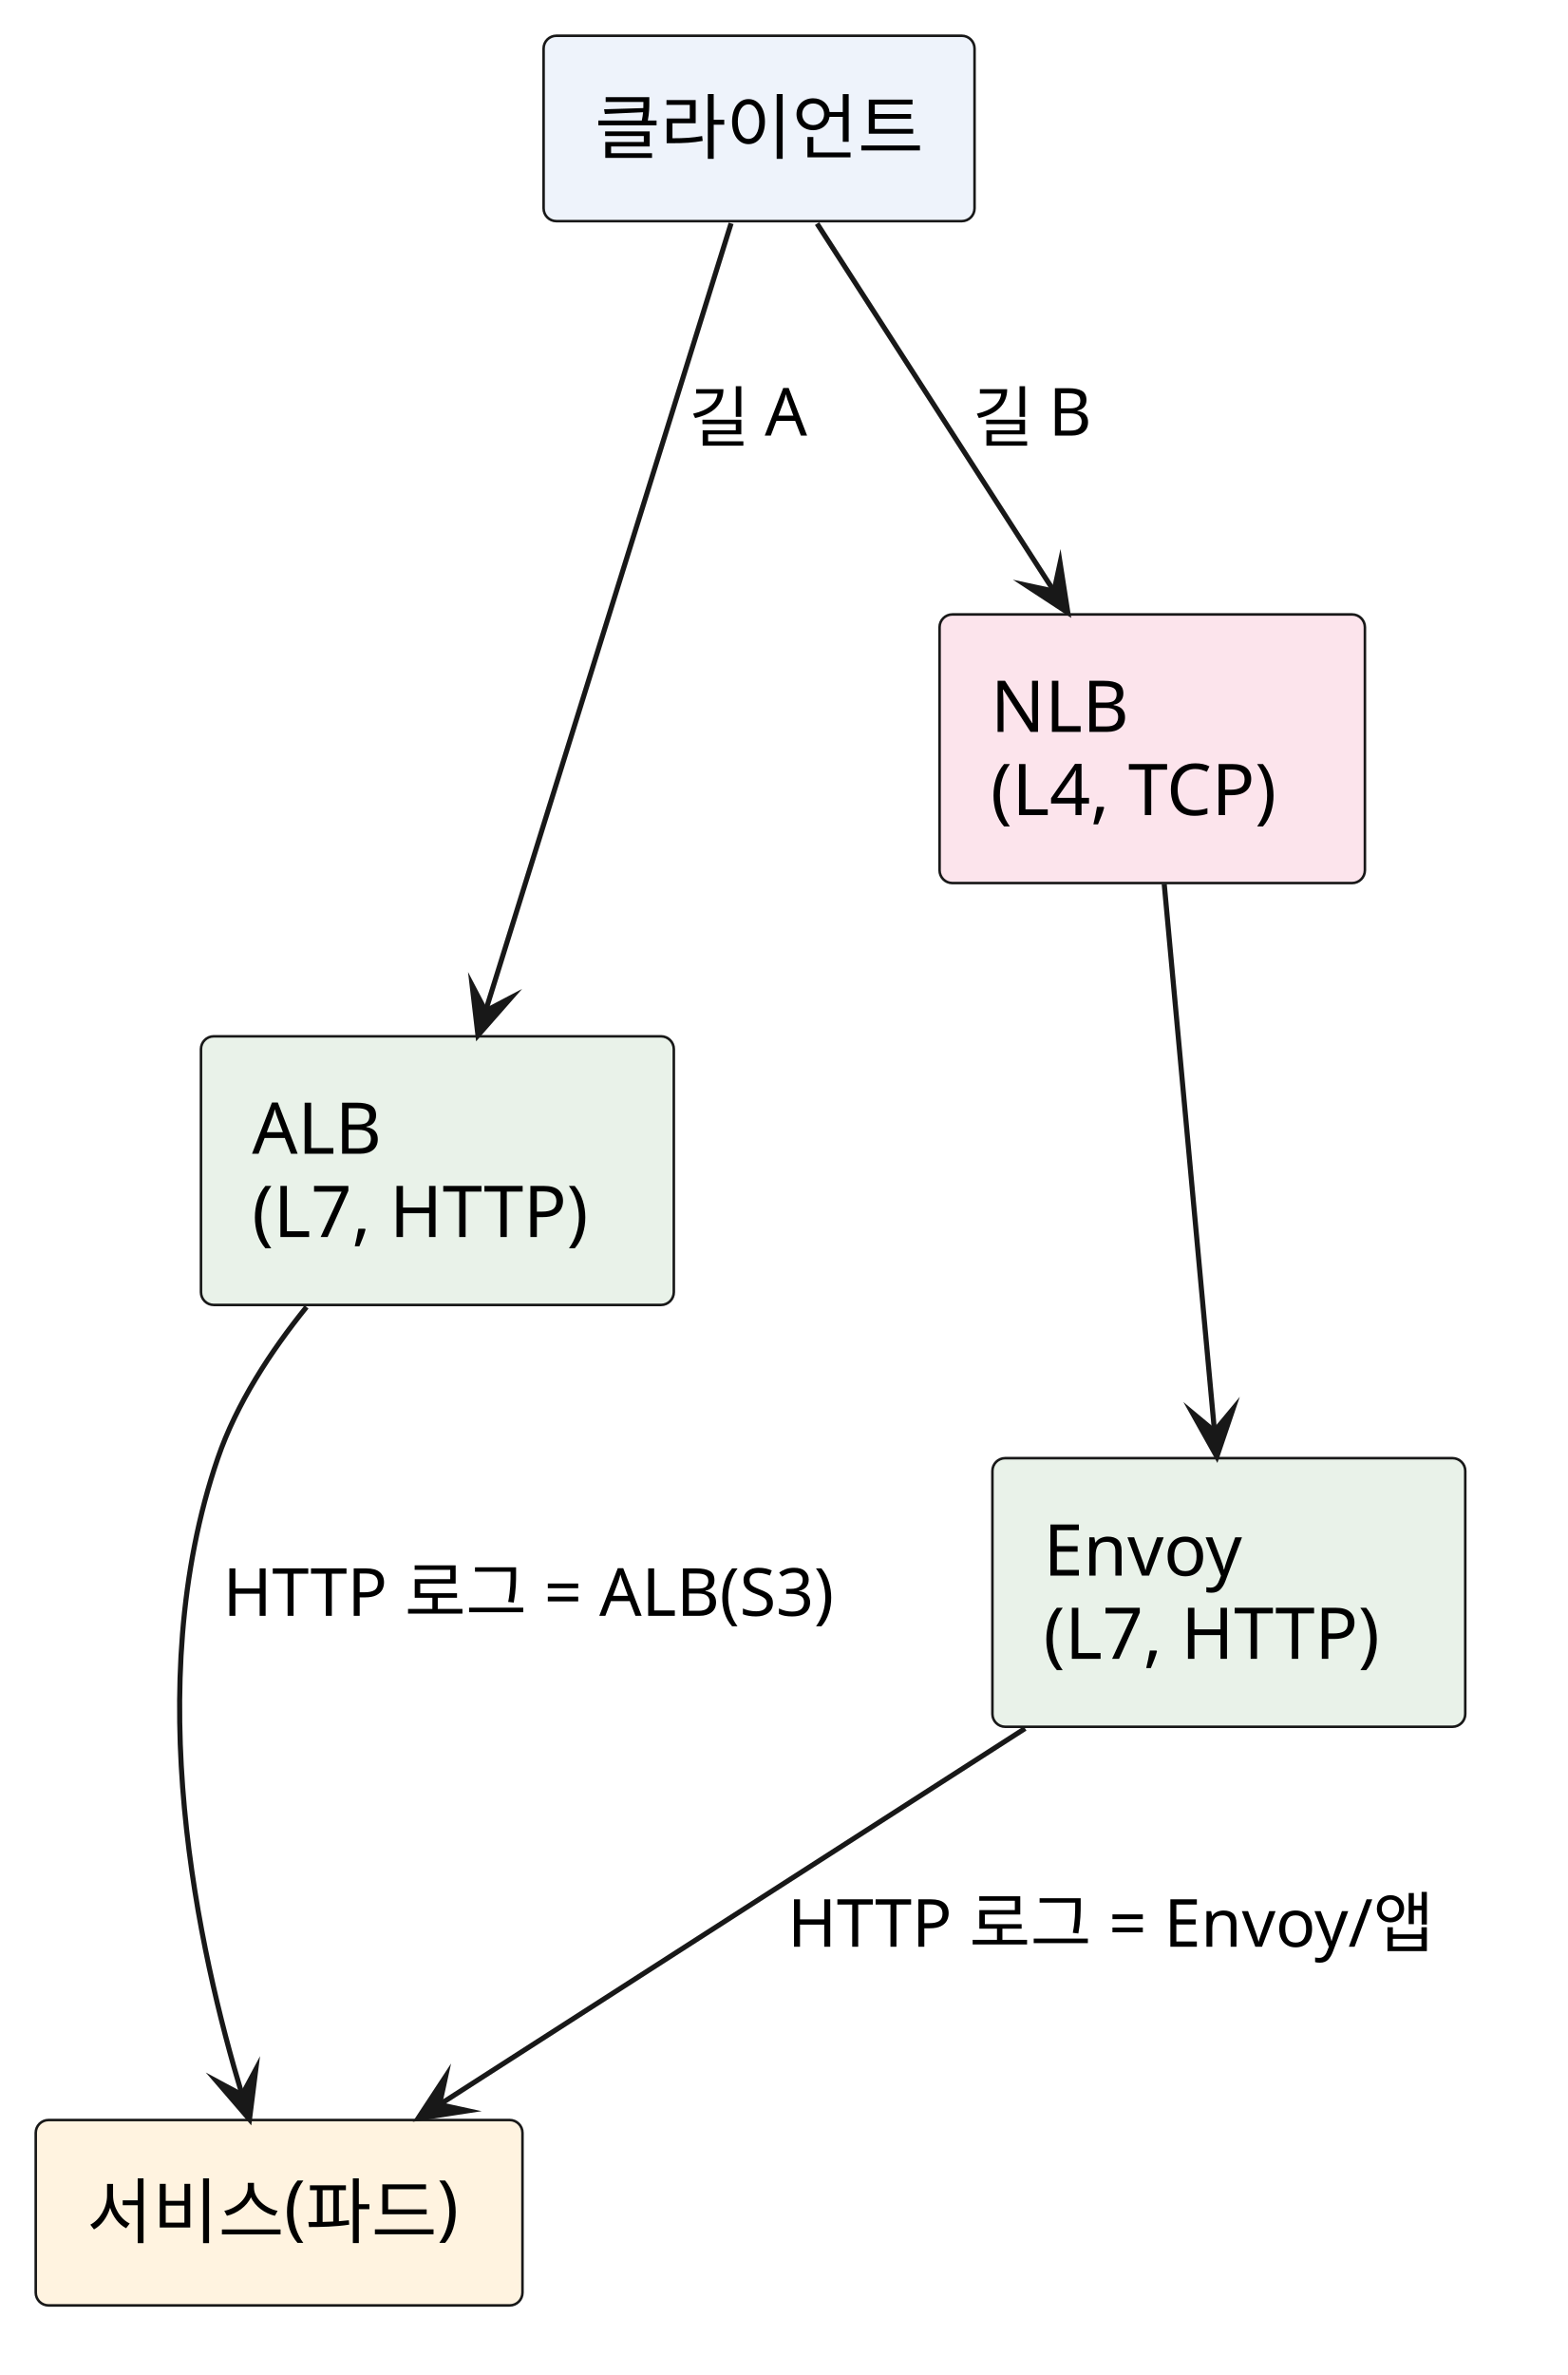
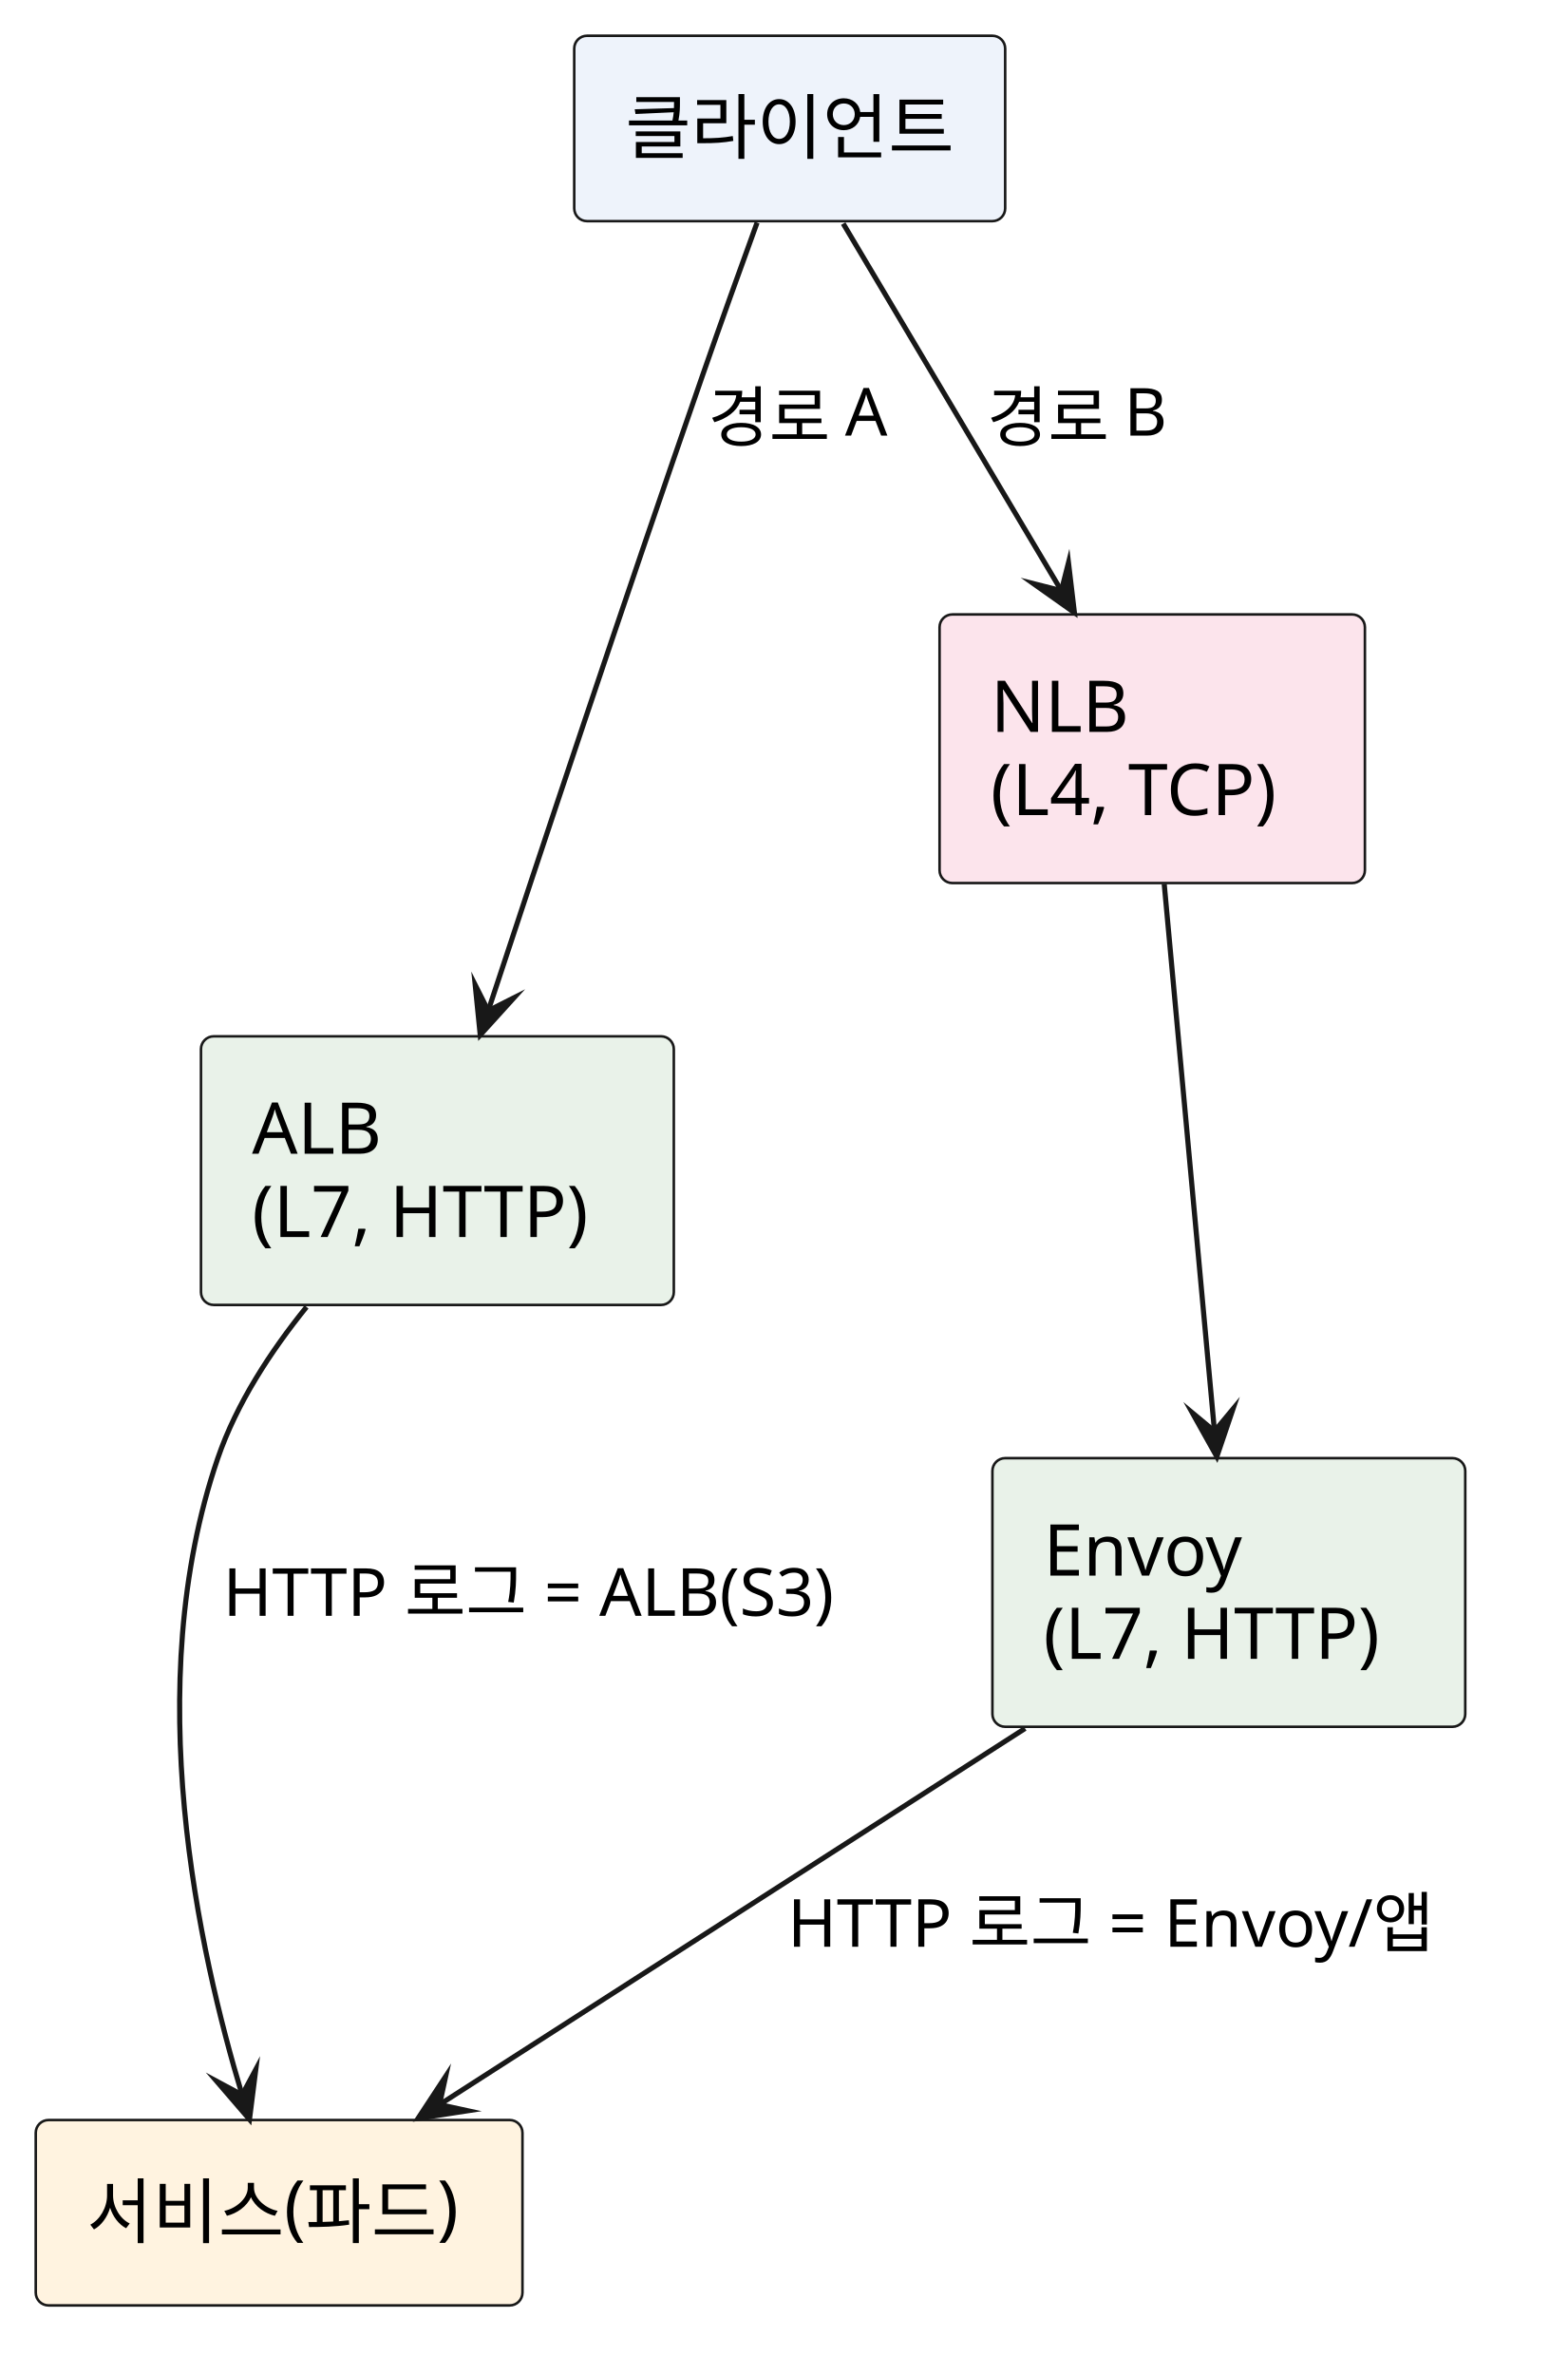
<svg xmlns="http://www.w3.org/2000/svg" version="1.1" data-diagram-type="DESCRIPTION" style="width:307px;height:465px;background:#FFFFFF;" width="307px" height="465px" viewBox="0 0 307 465" zoomAndPan="magnify" preserveAspectRatio="none" contentStyleType="text/css">
  <defs />
  <g font-family="sans-serif" lengthAdjust="spacing">
    <g class="entity" data-qualified-name="C" id="ent0001" data-source-line="4">
-       <rect x="106.46" y="7" width="84.4" height="36.297" fill="#EEF3FB" style="stroke:#181818;stroke-width:0.5;" rx="2.5" ry="2.5" />
-       <text x="116.46" y="29.995" fill="#000" font-size="14" textLength="64.4">클라이언트</text>
+       <rect x="112.46" y="7" width="84.4" height="36.297" fill="#EEF3FB" style="stroke:#181818;stroke-width:0.5;" rx="2.5" ry="2.5" />
+       <text x="122.46" y="29.995" fill="#000" font-size="14" textLength="64.4">클라이언트</text>
    </g>
    <g class="entity" data-qualified-name="ALB" id="ent0002" data-source-line="5">
      <rect x="39.36" y="202.9" width="92.604" height="52.594" fill="#E9F2E9" style="stroke:#181818;stroke-width:0.5;" rx="2.5" ry="2.5" />
      <text x="49.36" y="225.895" fill="#000" font-size="14" textLength="26.981">ALB</text>
      <text x="49.36" y="242.192" fill="#000" font-size="14" textLength="72.604">(L7, HTTP)</text>
    </g>
    <g class="entity" data-qualified-name="NLB" id="ent0003" data-source-line="6">
      <rect x="184.01" y="120.3" width="83.301" height="52.594" fill="#FCE4EC" style="stroke:#181818;stroke-width:0.5;" rx="2.5" ry="2.5" />
      <text x="194.01" y="143.295" fill="#000" font-size="14" textLength="27.877">NLB</text>
      <text x="194.01" y="159.592" fill="#000" font-size="14" textLength="63.301">(L4, TCP)</text>
    </g>
    <g class="entity" data-qualified-name="ENV" id="ent0004" data-source-line="7">
      <rect x="194.36" y="285.49" width="92.604" height="52.594" fill="#E9F2E9" style="stroke:#181818;stroke-width:0.5;" rx="2.5" ry="2.5" />
      <text x="204.36" y="308.485" fill="#000" font-size="14" textLength="42.854">Envoy</text>
      <text x="204.36" y="324.782" fill="#000" font-size="14" textLength="72.604">(L7, HTTP)</text>
    </g>
    <g class="entity" data-qualified-name="S" id="ent0005" data-source-line="8">
      <rect x="7" y="415.08" width="95.324" height="36.297" fill="#FFF3E0" style="stroke:#181818;stroke-width:0.5;" rx="2.5" ry="2.5" />
      <text x="17" y="438.075" fill="#000" font-size="14" textLength="75.324">서비스(파드)</text>
    </g>
    <g class="link" data-entity-1="ent0001" data-entity-2="ent0002" id="lnk6" data-source-line="10" data-link-type="dependency">
-       <path d="M143.18,43.73 C132.01,79.54 108.078,156.297 95.098,197.937" style="stroke:#181818;stroke-width:1;" fill="none" id="C-to-ALB" />
-       <polygon points="93.61,202.71,100.107,195.308,95.098,197.937,92.47,192.927,93.61,202.71" fill="#181818" style="stroke:#181818;stroke-width:1;stroke-linejoin:miter;stroke-miterlimit:10;" />
-       <text x="134.9" y="86.367" fill="#000" font-size="13" textLength="24.985">길 A</text>
+       <path d="M148.27,43.59 C145.04,52.46 141.09,63.44 137.66,73.3 C121.86,118.71 105.744,167.141 95.614,197.891" style="stroke:#181818;stroke-width:1;" fill="none" id="C-to-ALB" />
+       <polygon points="94.05,202.64,100.665,195.343,95.614,197.891,93.067,192.84,94.05,202.64" fill="#181818" style="stroke:#181818;stroke-width:1;stroke-linejoin:miter;stroke-miterlimit:10;" />
+       <text x="138.66" y="86.367" fill="#000" font-size="13" textLength="36.945">경로 A</text>
    </g>
    <g class="link" data-entity-1="ent0001" data-entity-2="ent0003" id="lnk7" data-source-line="11" data-link-type="dependency">
-       <path d="M160.02,43.78 C172.99,63.9 191.611,92.778 206.421,115.748" style="stroke:#181818;stroke-width:1;" fill="none" id="C-to-NLB" />
-       <polygon points="209.13,119.95,207.615,110.218,206.421,115.748,200.891,114.553,209.13,119.95" fill="#181818" style="stroke:#181818;stroke-width:1;stroke-linejoin:miter;stroke-miterlimit:10;" />
-       <text x="190.47" y="86.367" fill="#000" font-size="13" textLength="25.011">길 B</text>
+       <path d="M165.14,43.78 C177.1,63.9 194.204,92.682 207.864,115.652" style="stroke:#181818;stroke-width:1;" fill="none" id="C-to-NLB" />
+       <polygon points="210.42,119.95,209.258,110.17,207.864,115.652,202.382,114.259,210.42,119.95" fill="#181818" style="stroke:#181818;stroke-width:1;stroke-linejoin:miter;stroke-miterlimit:10;" />
+       <text x="193.29" y="86.367" fill="#000" font-size="13" textLength="36.971">경로 B</text>
    </g>
    <g class="link" data-entity-1="ent0002" data-entity-2="ent0005" id="lnk8" data-source-line="12" data-link-type="dependency">
      <path d="M60.03,255.89 C53.01,264.57 46.33,274.79 42.66,285.49 C27.32,330.22 38.978,382.142 47.418,410.162" style="stroke:#181818;stroke-width:1;" fill="none" id="ALB-to-S" />
      <polygon points="48.86,414.95,50.094,405.179,47.418,410.162,42.434,407.486,48.86,414.95" fill="#181818" style="stroke:#181818;stroke-width:1;stroke-linejoin:miter;stroke-miterlimit:10;" />
      <text x="43.66" y="316.357" fill="#000" font-size="13" textLength="132.427">HTTP 로그 = ALB(S3)</text>
    </g>
    <g class="link" data-entity-1="ent0003" data-entity-2="ent0004" id="lnk9" data-source-line="13" data-link-type="dependency">
      <path d="M228.01,173.1 C230.82,203.66 235.043,249.611 237.853,280.221" style="stroke:#181818;stroke-width:1;" fill="none" id="NLB-to-ENV" />
      <polygon points="238.31,285.2,241.471,275.872,237.853,280.221,233.504,276.603,238.31,285.2" fill="#181818" style="stroke:#181818;stroke-width:1;stroke-linejoin:miter;stroke-miterlimit:10;" />
    </g>
    <g class="link" data-entity-1="ent0004" data-entity-2="ent0005" id="lnk10" data-source-line="14" data-link-type="dependency">
      <path d="M200.76,338.41 C164.89,361.44 117.387,391.948 86.077,412.058" style="stroke:#181818;stroke-width:1;" fill="none" id="ENV-to-S" />
      <polygon points="81.87,414.76,91.604,413.262,86.077,412.058,87.281,406.531,81.87,414.76" fill="#181818" style="stroke:#181818;stroke-width:1;stroke-linejoin:miter;stroke-miterlimit:10;" />
      <text x="154.24" y="381.147" fill="#000" font-size="13" textLength="136.839">HTTP 로그 = Envoy/앱</text>
    </g>
  </g>
</svg>
